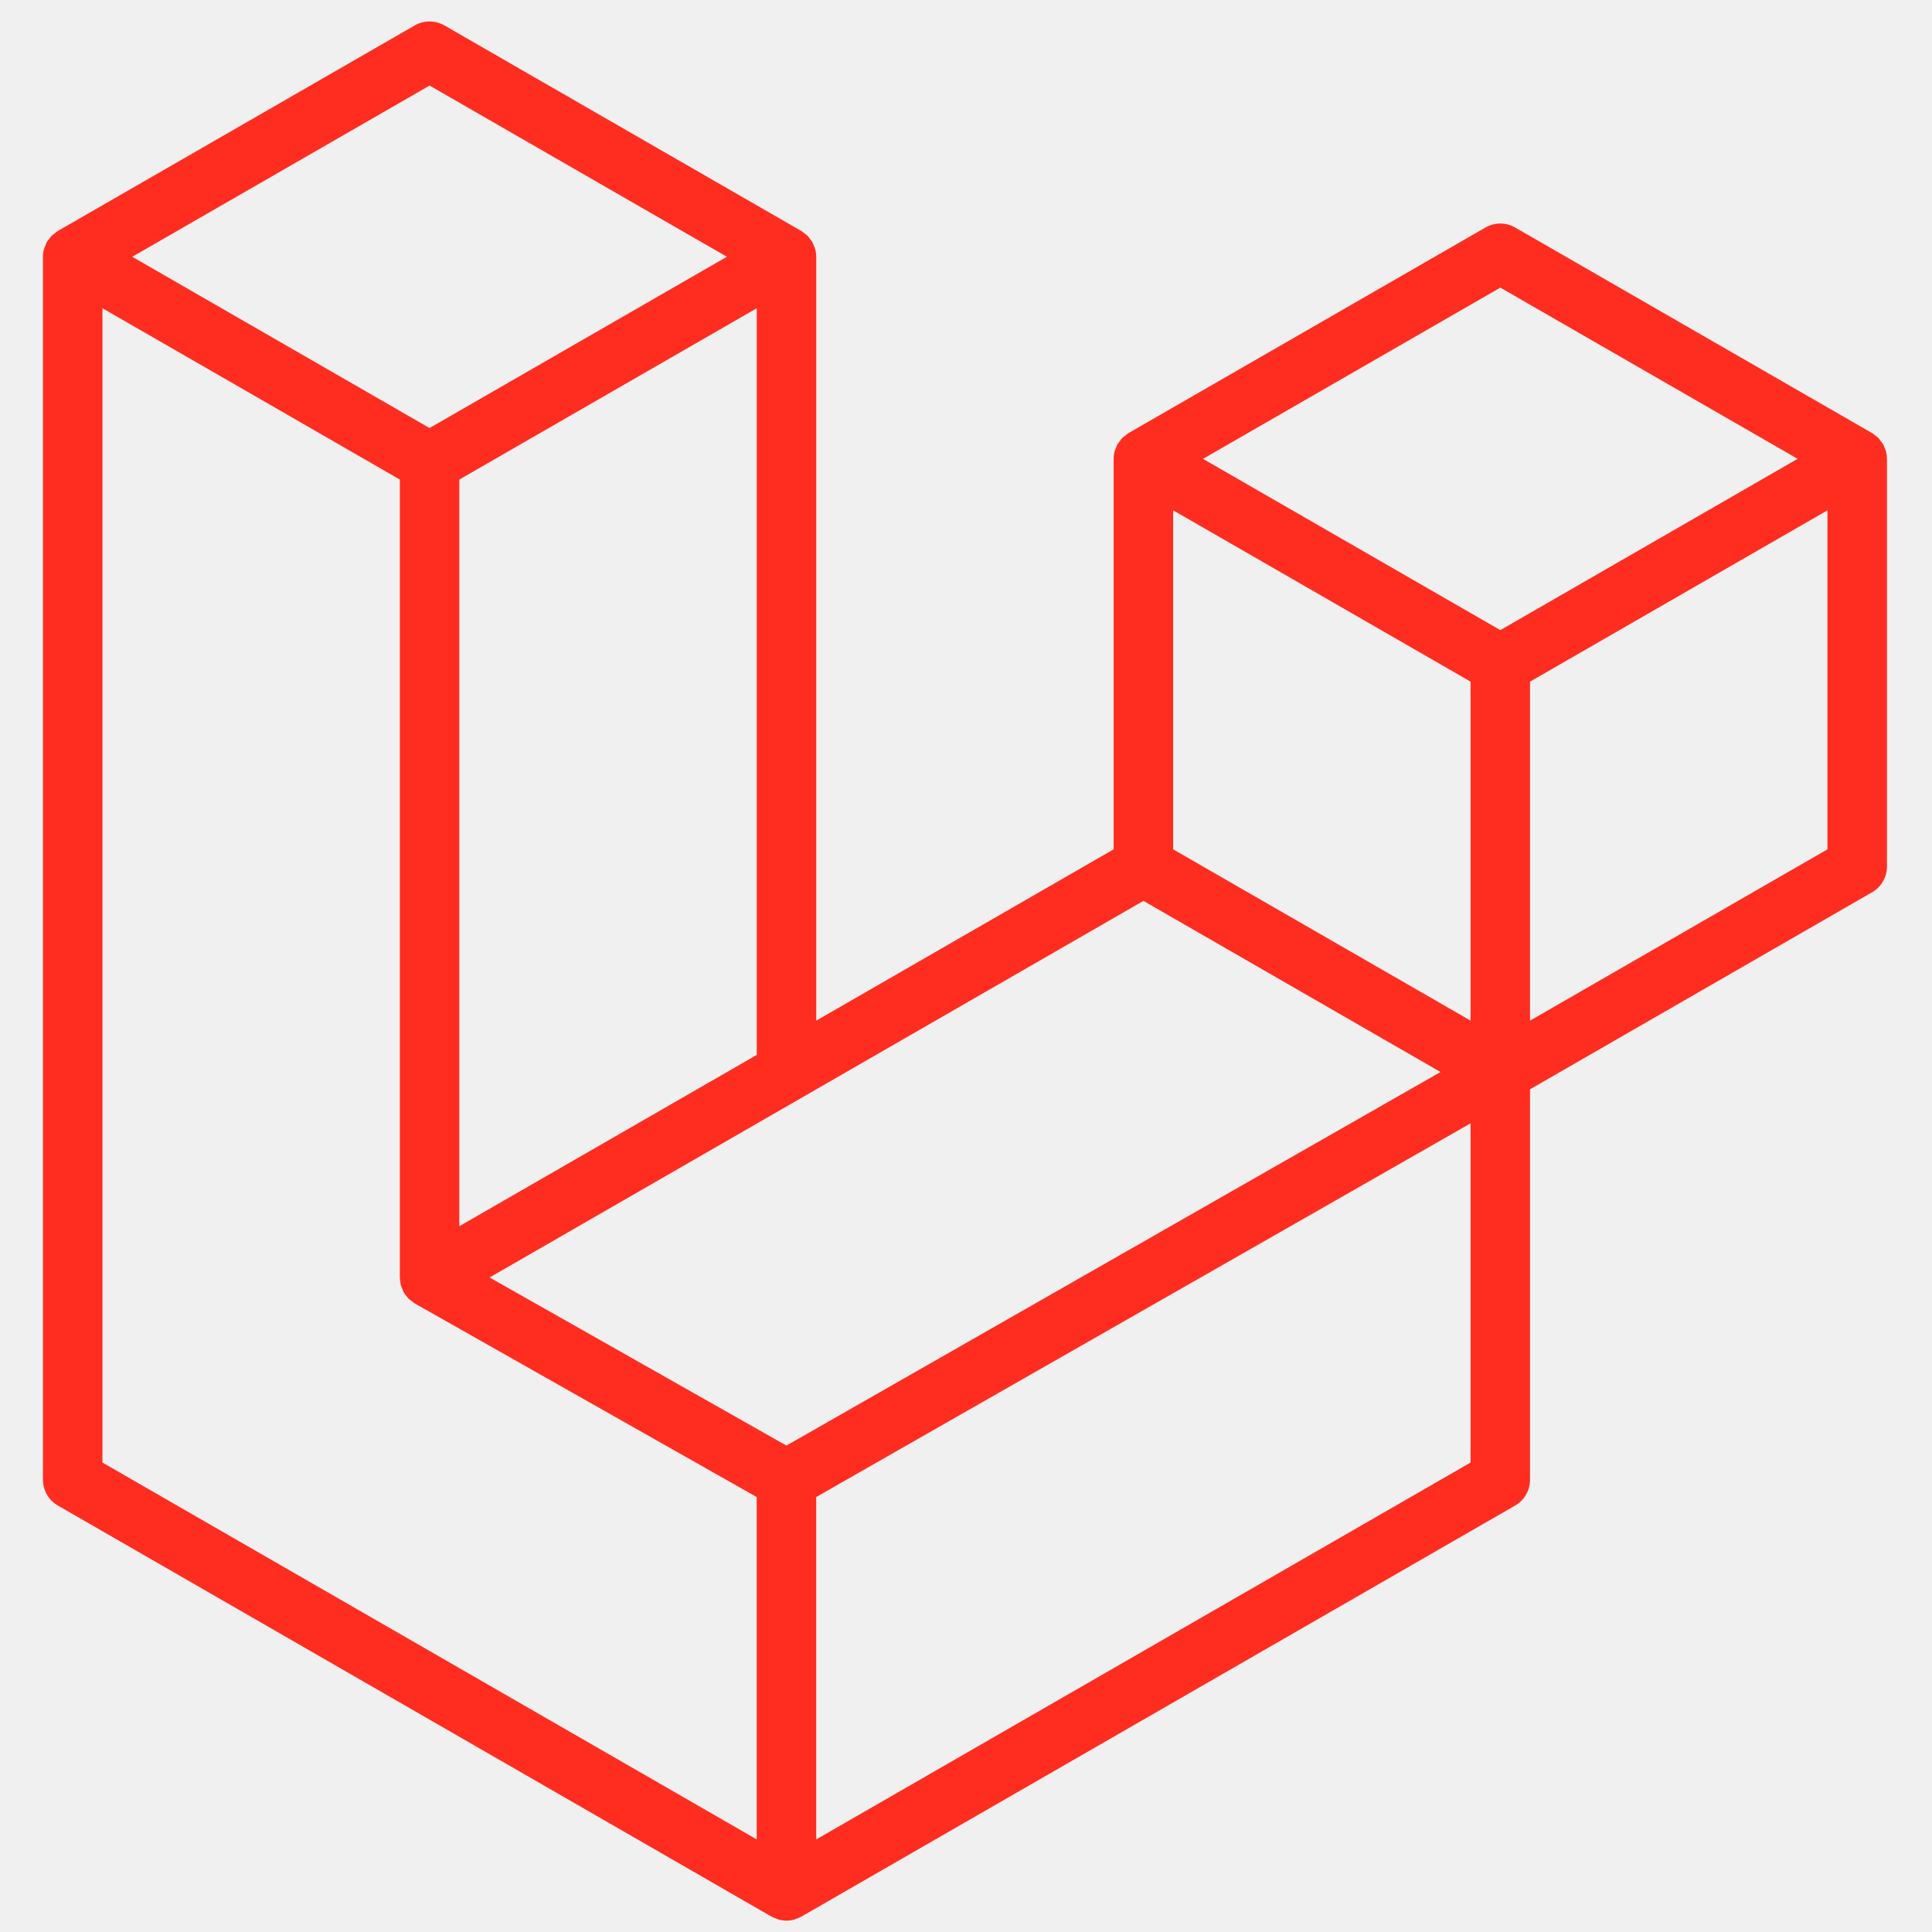
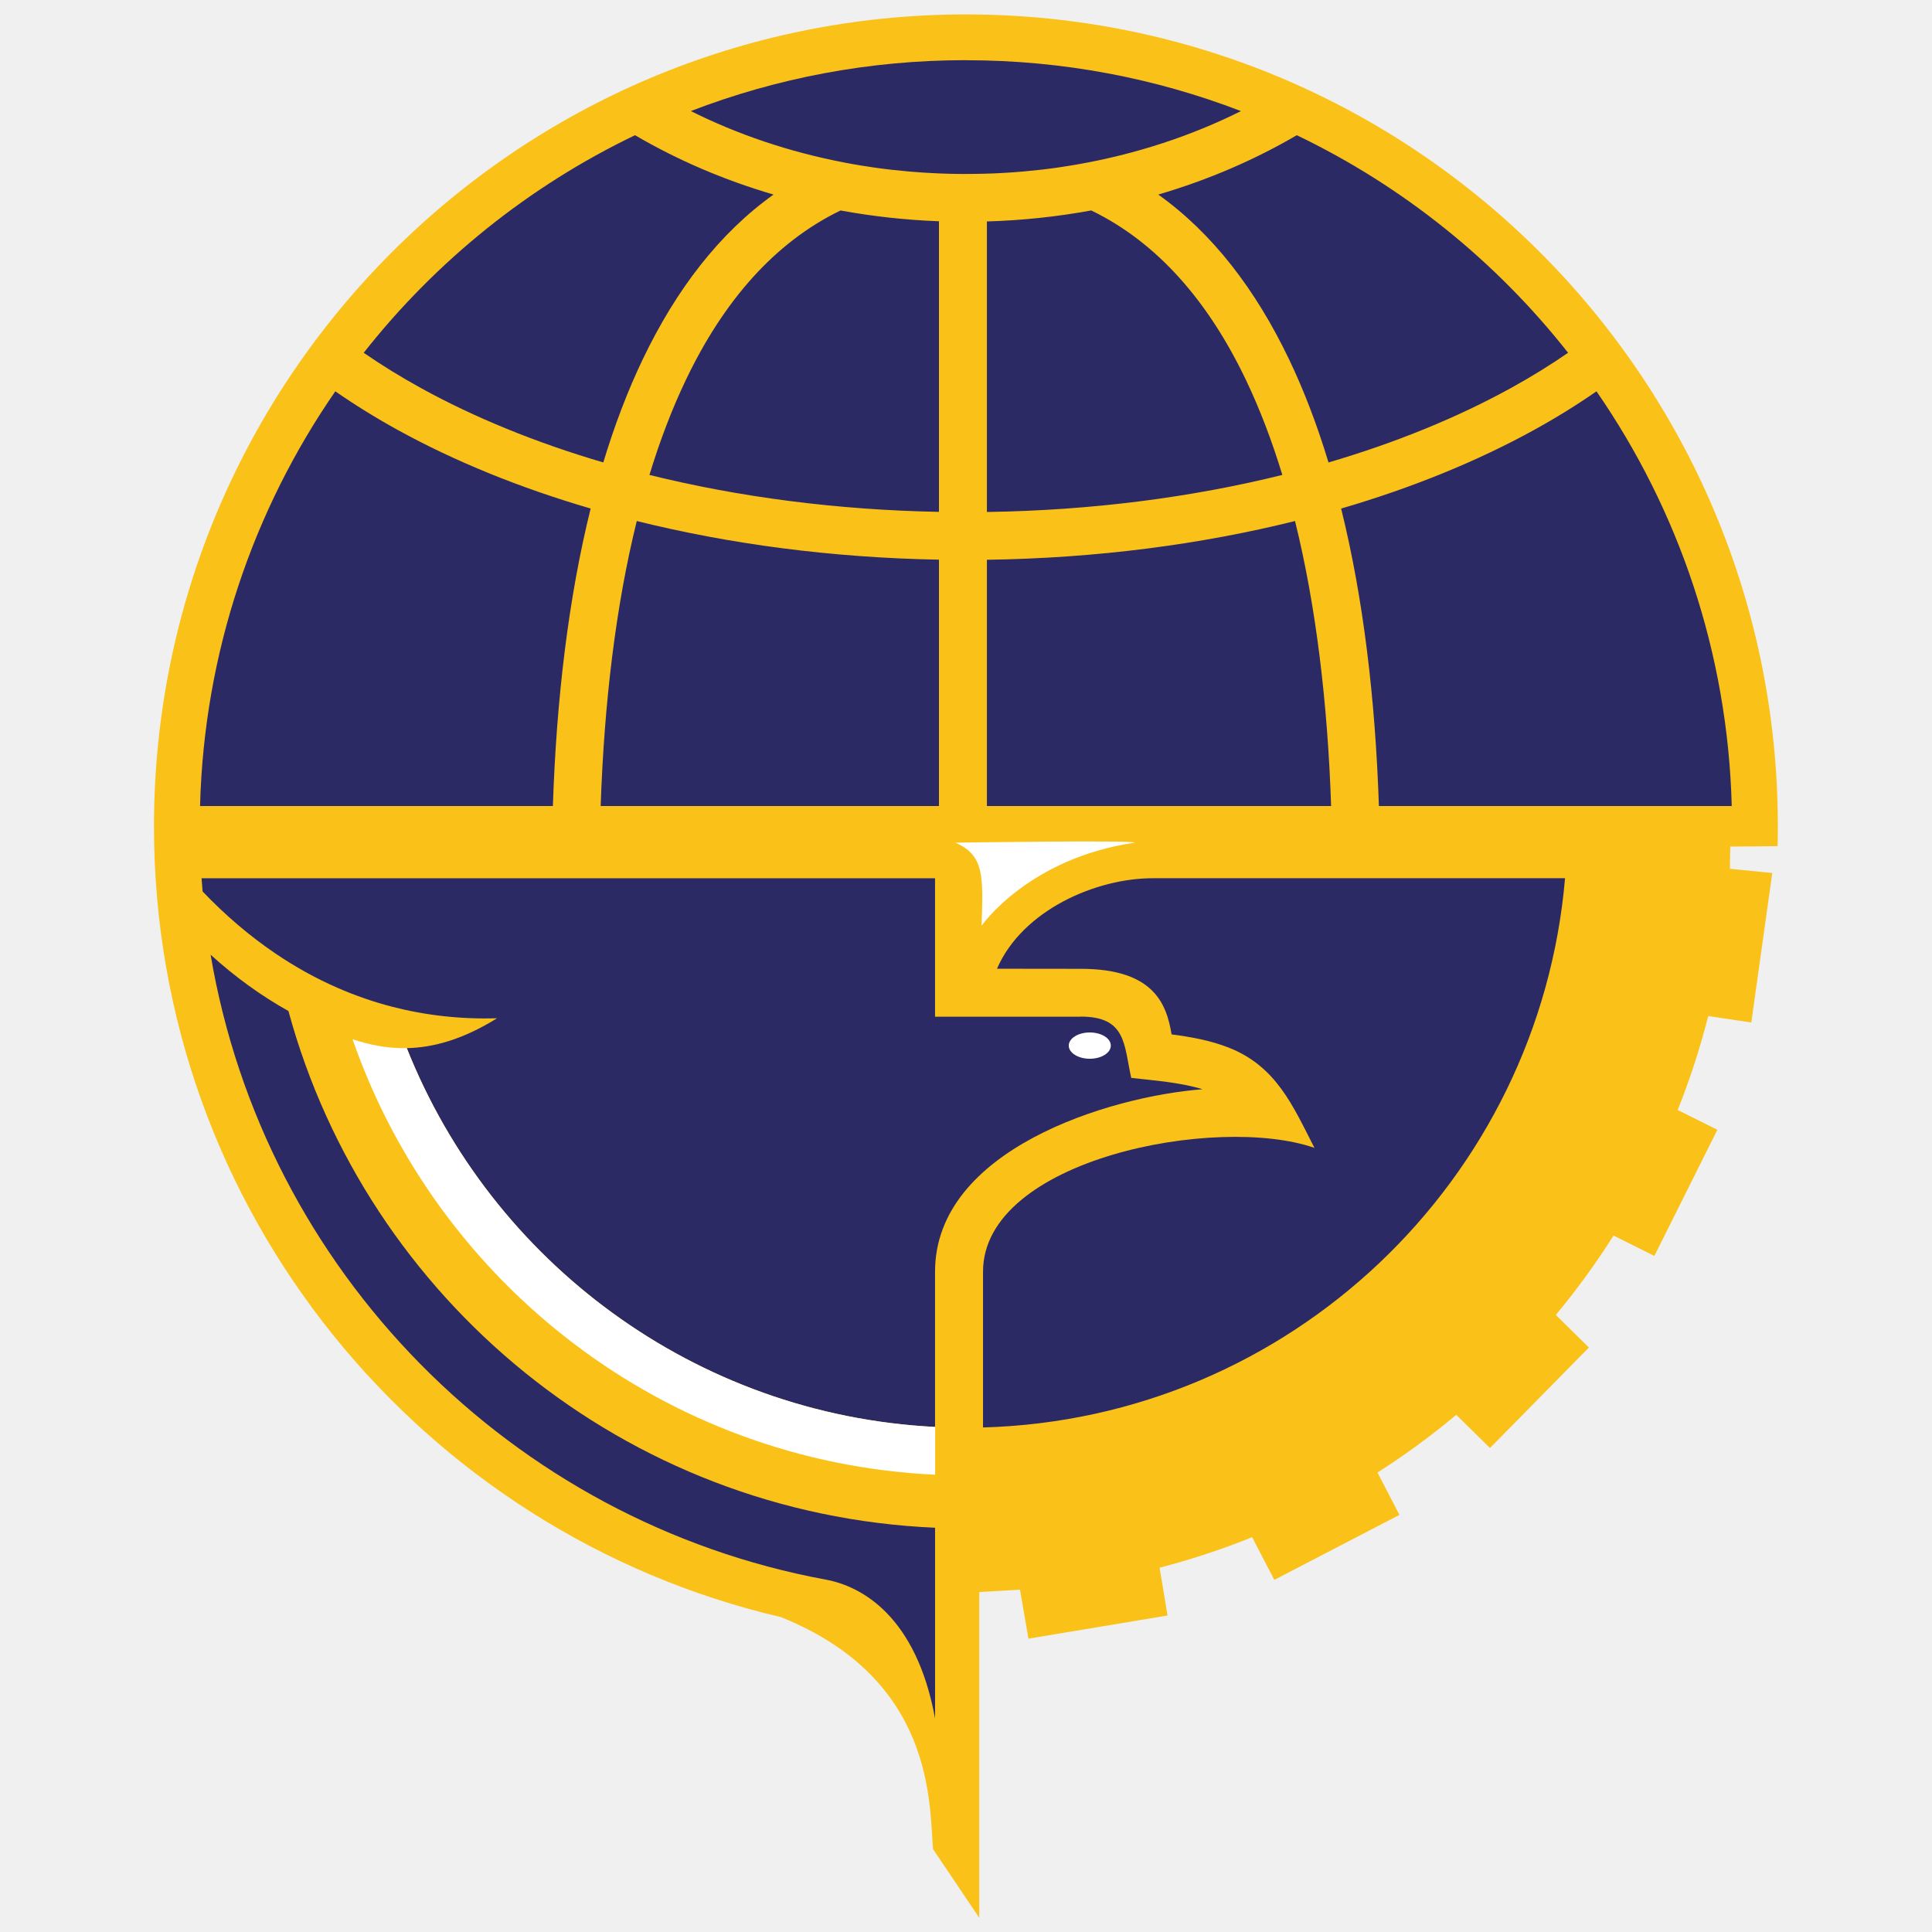
- <svg xmlns="http://www.w3.org/2000/svg" width="166" height="166" viewBox="0 0 166 166" fill="none">
-   <path fill-rule="evenodd" clip-rule="evenodd" d="M162.041 38.759C162.099 38.977 162.129 39.201 162.13 39.426V74.452C162.13 74.902 162.011 75.344 161.786 75.733C161.561 76.122 161.237 76.444 160.847 76.668L131.462 93.594V127.141C131.462 128.054 130.977 128.897 130.186 129.357L68.847 164.683C68.707 164.763 68.554 164.814 68.401 164.868C68.343 164.887 68.289 164.922 68.228 164.938C67.8 165.051 67.349 165.051 66.92 164.938C66.85 164.919 66.786 164.881 66.719 164.855C66.579 164.804 66.432 164.76 66.298 164.683L4.972 129.357C4.583 129.133 4.259 128.81 4.034 128.421C3.808 128.032 3.69 127.591 3.689 127.141L3.689 22.063C3.689 21.834 3.721 21.61 3.779 21.393C3.798 21.32 3.843 21.253 3.868 21.179C3.916 21.045 3.961 20.908 4.031 20.783C4.079 20.7 4.149 20.633 4.206 20.557C4.28 20.454 4.347 20.349 4.433 20.26C4.506 20.186 4.602 20.132 4.685 20.068C4.778 19.992 4.861 19.909 4.966 19.848L35.633 2.185C36.022 1.961 36.462 1.844 36.91 1.844C37.358 1.844 37.798 1.961 38.186 2.185L68.851 19.848H68.857C68.959 19.912 69.045 19.992 69.138 20.065C69.221 20.129 69.313 20.186 69.387 20.257C69.476 20.349 69.54 20.454 69.616 20.557C69.671 20.633 69.744 20.7 69.789 20.783C69.862 20.911 69.904 21.045 69.955 21.179C69.98 21.253 70.025 21.32 70.044 21.396C70.103 21.614 70.133 21.838 70.133 22.063V87.694L95.686 72.974V39.423C95.686 39.2 95.718 38.973 95.775 38.759C95.798 38.683 95.839 38.615 95.865 38.542C95.916 38.408 95.96 38.271 96.031 38.146C96.079 38.063 96.149 37.996 96.203 37.92C96.279 37.818 96.343 37.712 96.433 37.623C96.506 37.549 96.599 37.495 96.681 37.431C96.777 37.355 96.86 37.272 96.962 37.211L127.633 19.548C128.021 19.324 128.461 19.206 128.91 19.206C129.358 19.206 129.798 19.324 130.186 19.548L160.85 37.211C160.959 37.275 161.042 37.355 161.137 37.428C161.217 37.492 161.31 37.549 161.383 37.62C161.473 37.712 161.536 37.818 161.613 37.92C161.67 37.996 161.741 38.063 161.785 38.146C161.859 38.271 161.9 38.408 161.951 38.542C161.98 38.615 162.021 38.683 162.041 38.759ZM157.018 72.974V43.848L146.287 50.028L131.462 58.568V87.694L157.021 72.974H157.018ZM126.354 125.663V96.518L111.771 104.85L70.13 128.626V158.046L126.354 125.663ZM8.801 26.485V125.663L65.018 158.043V128.629L35.649 112L35.64 111.994L35.627 111.988C35.528 111.93 35.445 111.847 35.353 111.777C35.273 111.713 35.18 111.662 35.11 111.592L35.104 111.582C35.021 111.502 34.963 111.403 34.893 111.314C34.829 111.228 34.753 111.154 34.702 111.065L34.699 111.055C34.641 110.96 34.606 110.845 34.565 110.736C34.523 110.64 34.469 110.551 34.443 110.449C34.411 110.328 34.405 110.197 34.392 110.072C34.379 109.976 34.354 109.881 34.354 109.785V109.778V41.205L19.532 32.662L8.801 26.485ZM36.913 7.35L11.364 22.063L36.907 36.777L62.453 22.06L36.907 7.35H36.913ZM50.2 99.174L65.022 90.637V26.485L54.291 32.665L39.466 41.205V105.357L50.2 99.174ZM128.91 24.713L103.363 39.426L128.91 54.14L154.453 39.423L128.91 24.713ZM126.354 58.568L111.529 50.028L100.798 43.848V72.974L115.619 81.511L126.354 87.694V58.568ZM67.571 124.205L105.042 102.803L123.772 92.109L98.245 77.405L68.854 94.334L42.066 109.762L67.571 124.205Z" fill="#FF2D20" />
+ <svg xmlns="http://www.w3.org/2000/svg" id="Layer_1" data-name="Layer 1" viewBox="0 0 950 950">
+   <defs>
+     <style>
+       .cls-1 {
+         fill: #fff;
+       }
+ 
+       .cls-1, .cls-2, .cls-3 {
+         fill-rule: evenodd;
+       }
+ 
+       .cls-2 {
+         fill: #fac219;
+       }
+ 
+       .cls-3 {
+         fill: #2c2a65;
+       }
+     </style>
+   </defs>
+   <path class="cls-2" d="m474.96,7.09c220.45,0,399.24,178.79,399.24,399.25,0,3.25-.04,6.5-.12,9.73l-23.28.22-.18,10.92,20.84,2.06-10.31,73.52-21.18-3.18c-4.03,15.82-9.05,31.25-15.01,46.2l19.5,9.74-30.99,62.02-20.05-10.02c-8.63,13.63-18.14,26.66-28.39,39.04l16.26,16.01-48.64,49.41-16.57-16.31c-12.28,10.25-25.22,19.74-38.75,28.38l10.81,20.81-61.53,31.97-10.91-21c-14.72,5.94-29.92,10.95-45.5,15.01l3.91,23.5-68.4,11.39-4.16-24.08-20.04,1.14v160.19c-7.57-11.25-15.13-22.49-22.7-33.74-1.95-21.49,1.37-83.44-74.82-114.11-176.63-41.19-308.28-199.66-308.28-388.81C75.71,185.88,254.5,7.09,474.96,7.09Z" />
+   <path class="cls-3" d="m474.96,29.61c47.67,0,93.26,8.86,135.24,25.02-24.48,12.23-51.74,21.24-80.87,26.29h-.05s-.43.08-.43.08c-1.31.23-2.62.44-3.94.65h-.01l-1.97.31-.24.04-1.62.24-.13.02-.46.07-.53.08-1,.14-.69.1-.31.04-1,.13-.92.12h-.08s-1,.13-1,.13l-1,.13-.15.02-.86.1-1,.12h-.03s-1.05.12-1.05.12c-2.59.29-5.2.55-7.82.78l-.99.08-.22.02-1.02.08-.52.04-1.39.11c-1.05.08-2.11.15-3.16.22h-.04c-1.17.08-2.34.14-3.52.21l-.92.05h-.1s-.61.03-.61.03l-1.03.05-.66.03h-.38s-.27.02-.27.02l-1.57.06h-.09s-.14,0-.14,0h-.11s-1.37.05-1.37.05l-1.33.04h-.31s-1.04.03-1.04.03h-.33s-.71.02-.71.02h-.47s-1.62.03-1.62.03h-1.04s-.81.02-.81.02h-.24s-1.04,0-1.04,0h-1.04s0-.04,0-.04h-.06v.05h-2.32s-.81-.02-.81-.02h-1.04s-.47-.01-.47-.01h-.57s-.06-.01-.06-.01l-1.69-.03h-.33s-1.73-.05-1.73-.05h-.25s-.1-.01-.1-.01h-.19s-1.88-.07-1.88-.07h-.14s-1.81-.08-1.81-.08h-.12s-.37-.02-.37-.02l-.66-.03-1.03-.05-.6-.03h-.07s-1.02-.06-1.02-.06c-1.15-.06-2.3-.13-3.45-.2h-.05s-3.09-.22-3.09-.22l-1.46-.11-.52-.04-1.02-.08-.27-.02-.91-.08c-2.66-.23-5.3-.5-7.93-.79l-.63-.07-.38-.04-1-.12-.85-.1-.15-.02-1-.13-1-.12h-.07s-.92-.13-.92-.13l-1-.13-.3-.04-.7-.1-1.47-.21h-.05s-.47-.08-.47-.08c-1.32-.19-2.63-.39-3.94-.6h-.02s-1.97-.32-1.97-.32l-.2-.03-1.47-.25-1.15-.2-.13-.02-.98-.17-.64-.12-2.18-.4-.12-.02-.97-.19c-27.11-5.19-52.53-13.83-75.48-25.31,41.98-16.16,87.57-25.03,135.24-25.03h0Zm56.45,446.77c36.32,0,42.24,17.68,44.68,32.25,9.68,1.27,19.14,2.98,28.08,6.5,23.47,9.23,31.56,28.64,42.17,49.3-47.77-16.64-162.97,5.47-162.97,60.87v76.61c150.85-4.22,273.49-121.49,286.19-270.07h-202.35c-28.2-.14-64.52,15.71-76.97,44.5l41.17.05h0Zm-71.62,368.62c-9.22-50.36-36.16-65.02-53.65-68.25-154.72-28.58-276.32-151.77-302.58-307.31,11.83,10.74,24.6,20.07,38.27,27.69,38.6,141.9,165.47,247.48,317.96,254.08v93.79h0ZM172.32,510.68c.35.12.7.24,1.06.35l-1.06-.35h0Zm27.71,4.71c12.82-.26,27.39-4.13,44.37-14.69-18.15.54-35.36-1.47-51.61-5.68-9.35-2.42-18.37-5.58-27.07-9.39-10.61-4.65-20.72-10.3-30.33-16.81-12.83-8.7-24.76-18.94-35.77-30.47-.18-2.16-.37-4.33-.51-6.5h360.67v68.08h71.62v-.05c22.5,0,21.2,13.82,24.85,30.14,11.7,1.34,23.78,2.16,35.08,5.58-46.29,3.57-131.55,29.83-131.55,89.71v76.34c-118.19-5.98-218.11-81.39-259.75-186.25h0ZM498.9,84.67l-3.16.22c1.06-.07,2.11-.14,3.16-.22h0Zm138.75-18.19c-20.73,12.14-43.62,22.01-68.11,29.19,26.63,19,47.86,46.67,64.27,80.93,7.48,15.61,13.93,32.61,19.44,50.8,33.19-9.74,63.41-22.11,89.74-36.62,9.95-5.48,19.31-11.27,28.07-17.31-35.52-45.11-81.13-81.91-133.41-106.99h0Zm-7.09,167.05c-44.49,11.02-93.58,17.46-145.28,18.22V108.89c17.56-.52,34.72-2.36,51.31-5.41,32.59,15.79,57.57,44.74,75.93,83.07,6.91,14.42,12.9,30.14,18.03,46.98h0Zm-168.86,18.17c-50.63-.96-98.71-7.36-142.36-18.17,5.13-16.84,11.13-32.57,18.04-46.99,18.36-38.32,43.34-67.27,75.93-83.05,15.67,2.88,31.84,4.68,48.39,5.31v142.91h0Zm-165.05-24.3c5.51-18.19,11.96-35.2,19.45-50.82,16.41-34.25,37.64-61.91,64.26-80.91-24.49-7.17-47.38-17.05-68.1-29.19-52.28,25.09-97.89,61.88-133.42,106.99,8.75,6.04,18.12,11.82,28.06,17.3,26.33,14.51,56.56,26.88,89.75,36.62h0Zm488.37-34.98c40.24,58.21,64.54,128.29,66.51,203.92h-173.5c-1.76-52.86-7.71-102.45-18.57-146.27,35.05-10.24,67-23.31,94.85-38.65,10.87-5.99,21.12-12.34,30.71-19h0Zm-130.48,203.92h-169.26v-121.09c53.84-.77,105.04-7.5,151.51-19.05,10.33,41.8,16.02,89.32,17.75,140.14h0Zm-192.84,0h-166.34c1.73-50.82,7.42-98.34,17.75-140.14,45.63,11.34,95.82,18.04,148.59,19v121.14h0Zm-189.84,0H98.37c1.97-75.63,26.27-145.71,66.51-203.92,9.59,6.66,19.83,13.01,30.69,18.99,27.85,15.34,59.81,28.41,94.86,38.65-10.86,43.82-16.81,93.41-18.57,146.27Z" />
+   <path class="cls-1" d="m469.79,414.35s87.83-1.32,88.18,0c-52.33,7.67-75.29,40.82-75.29,40.82.68-23.76,1.59-34.54-12.89-40.82h0Zm-9.95,287.3c-118.22-5.95-218.16-81.38-259.81-186.26-9.82.2-18.61-1.72-26.66-4.35,41.77,120.29,153.51,207.9,286.47,214.1v-23.49h0Zm76.03-193.97c5.71,0,10.34,2.89,10.34,6.46s-4.63,6.47-10.34,6.47-10.34-2.9-10.34-6.47,4.63-6.46,10.34-6.46Z" />
</svg>
